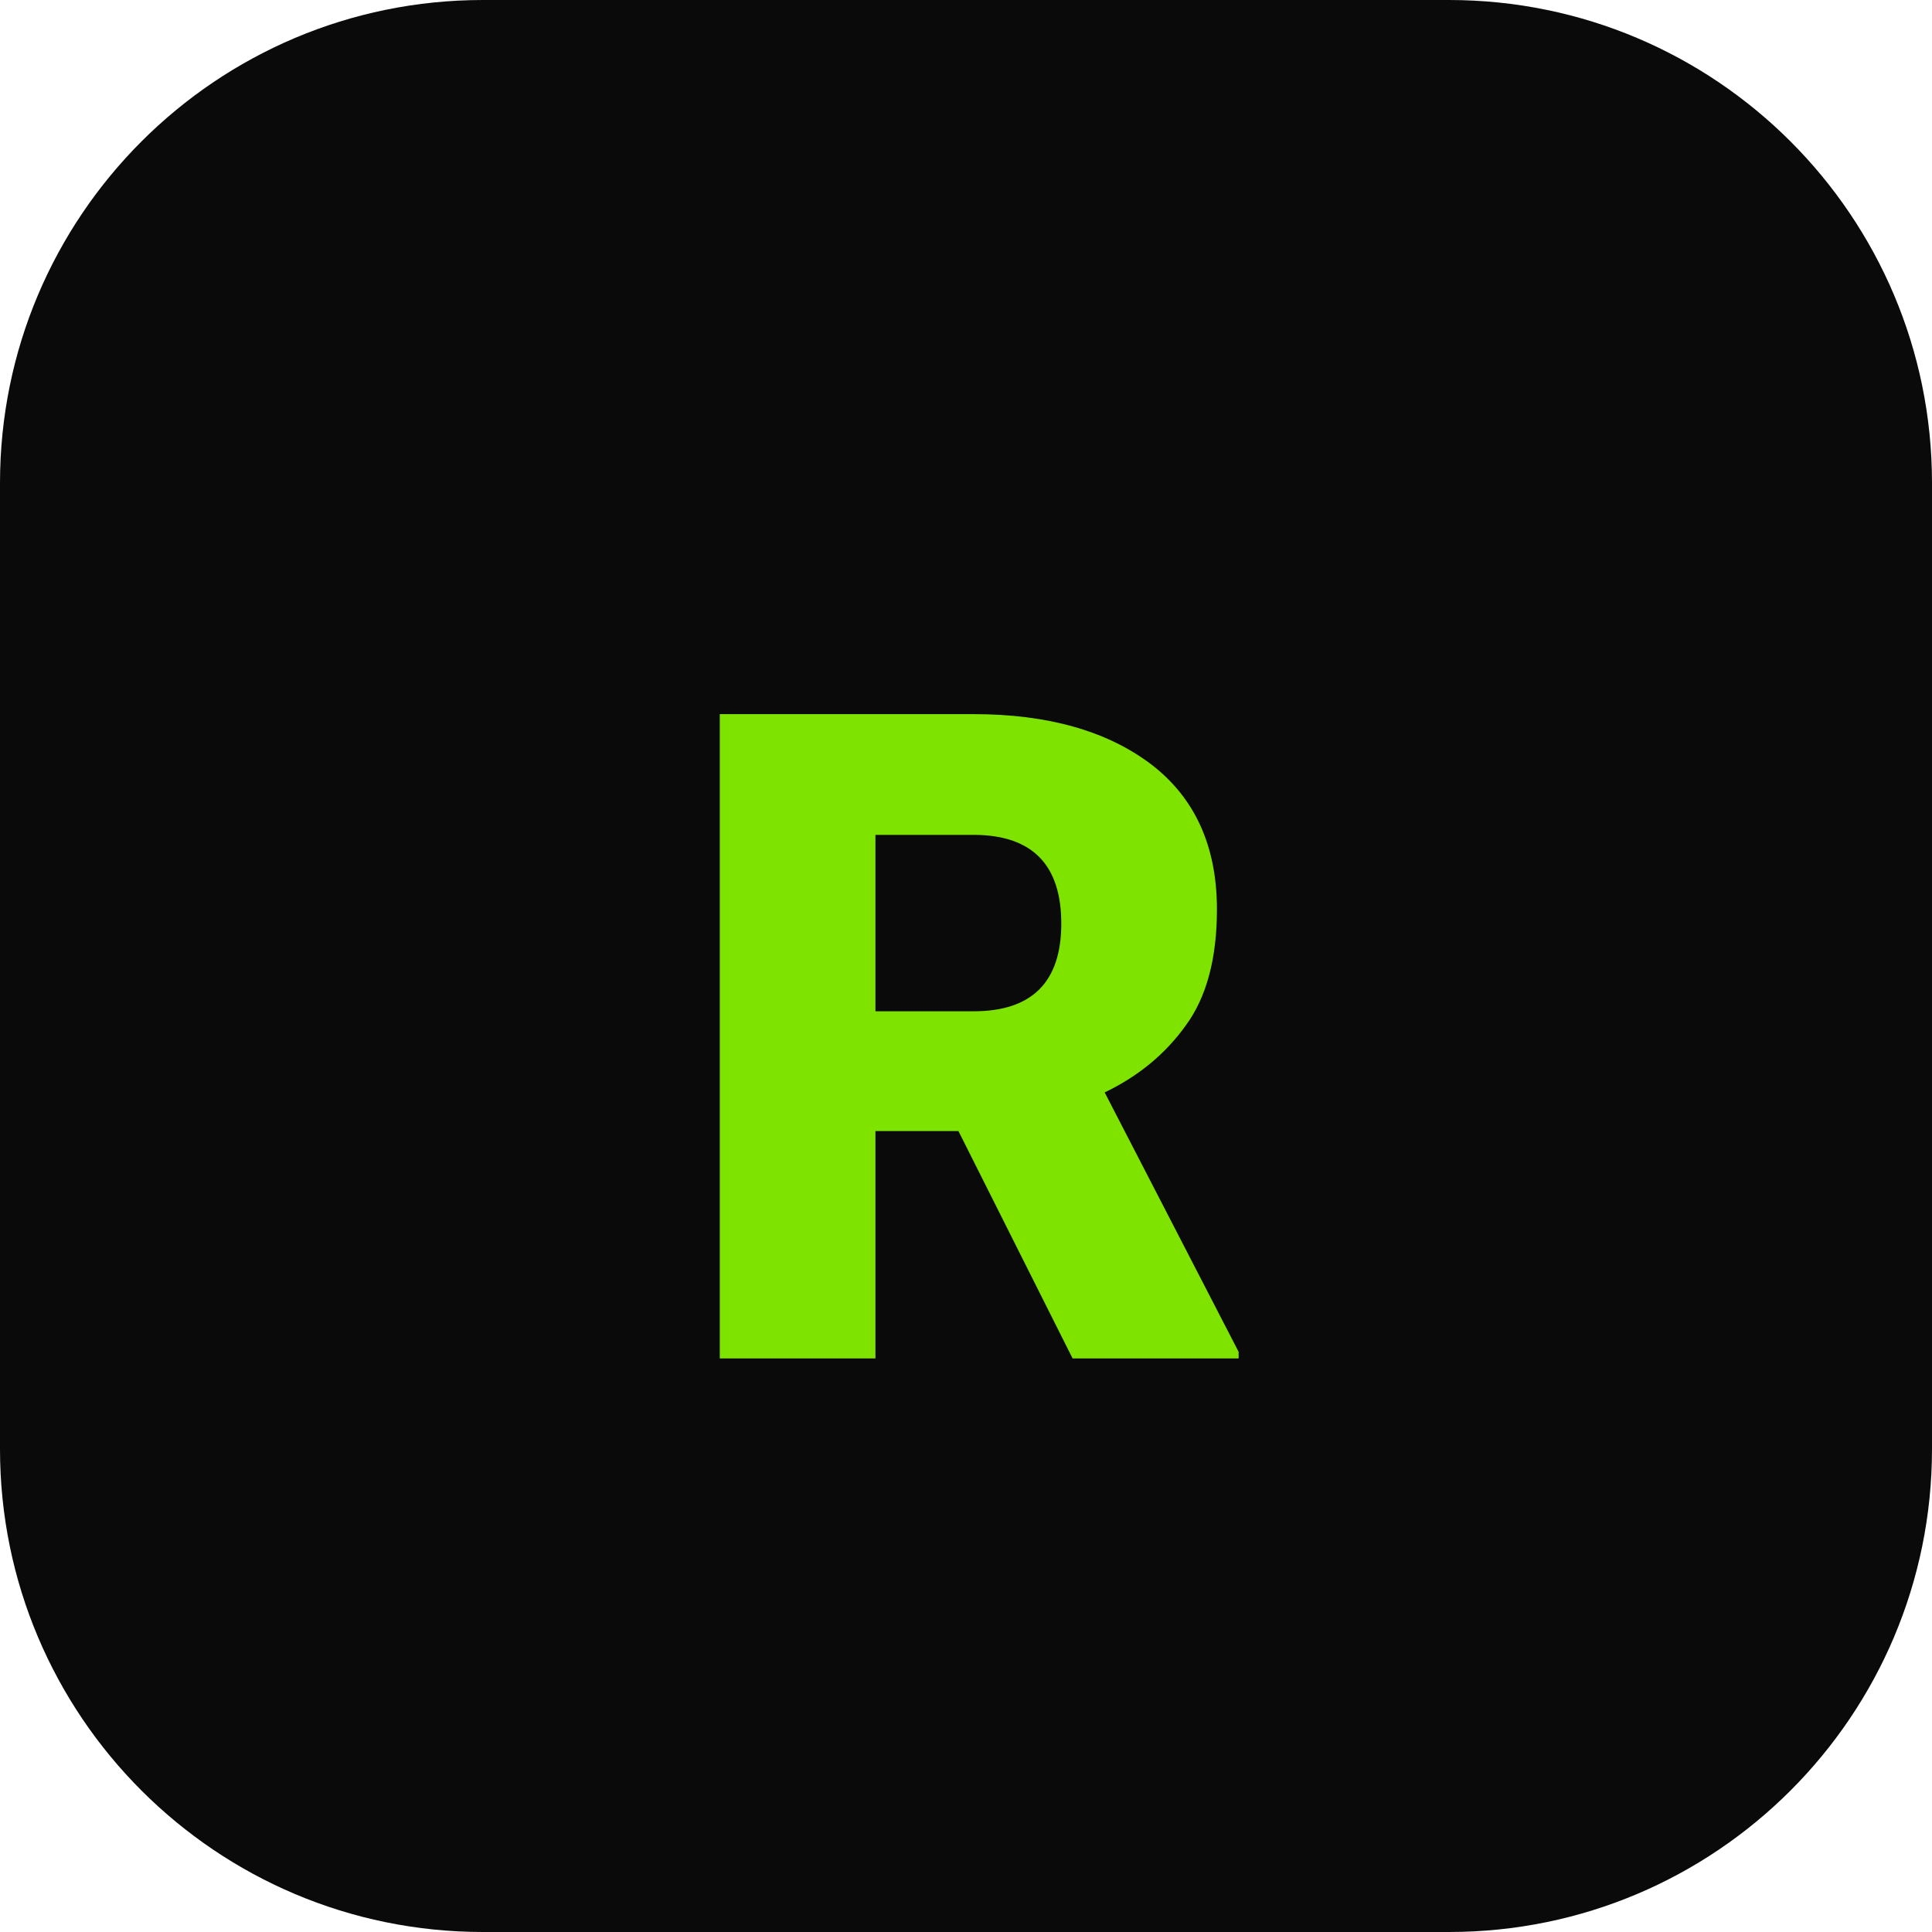
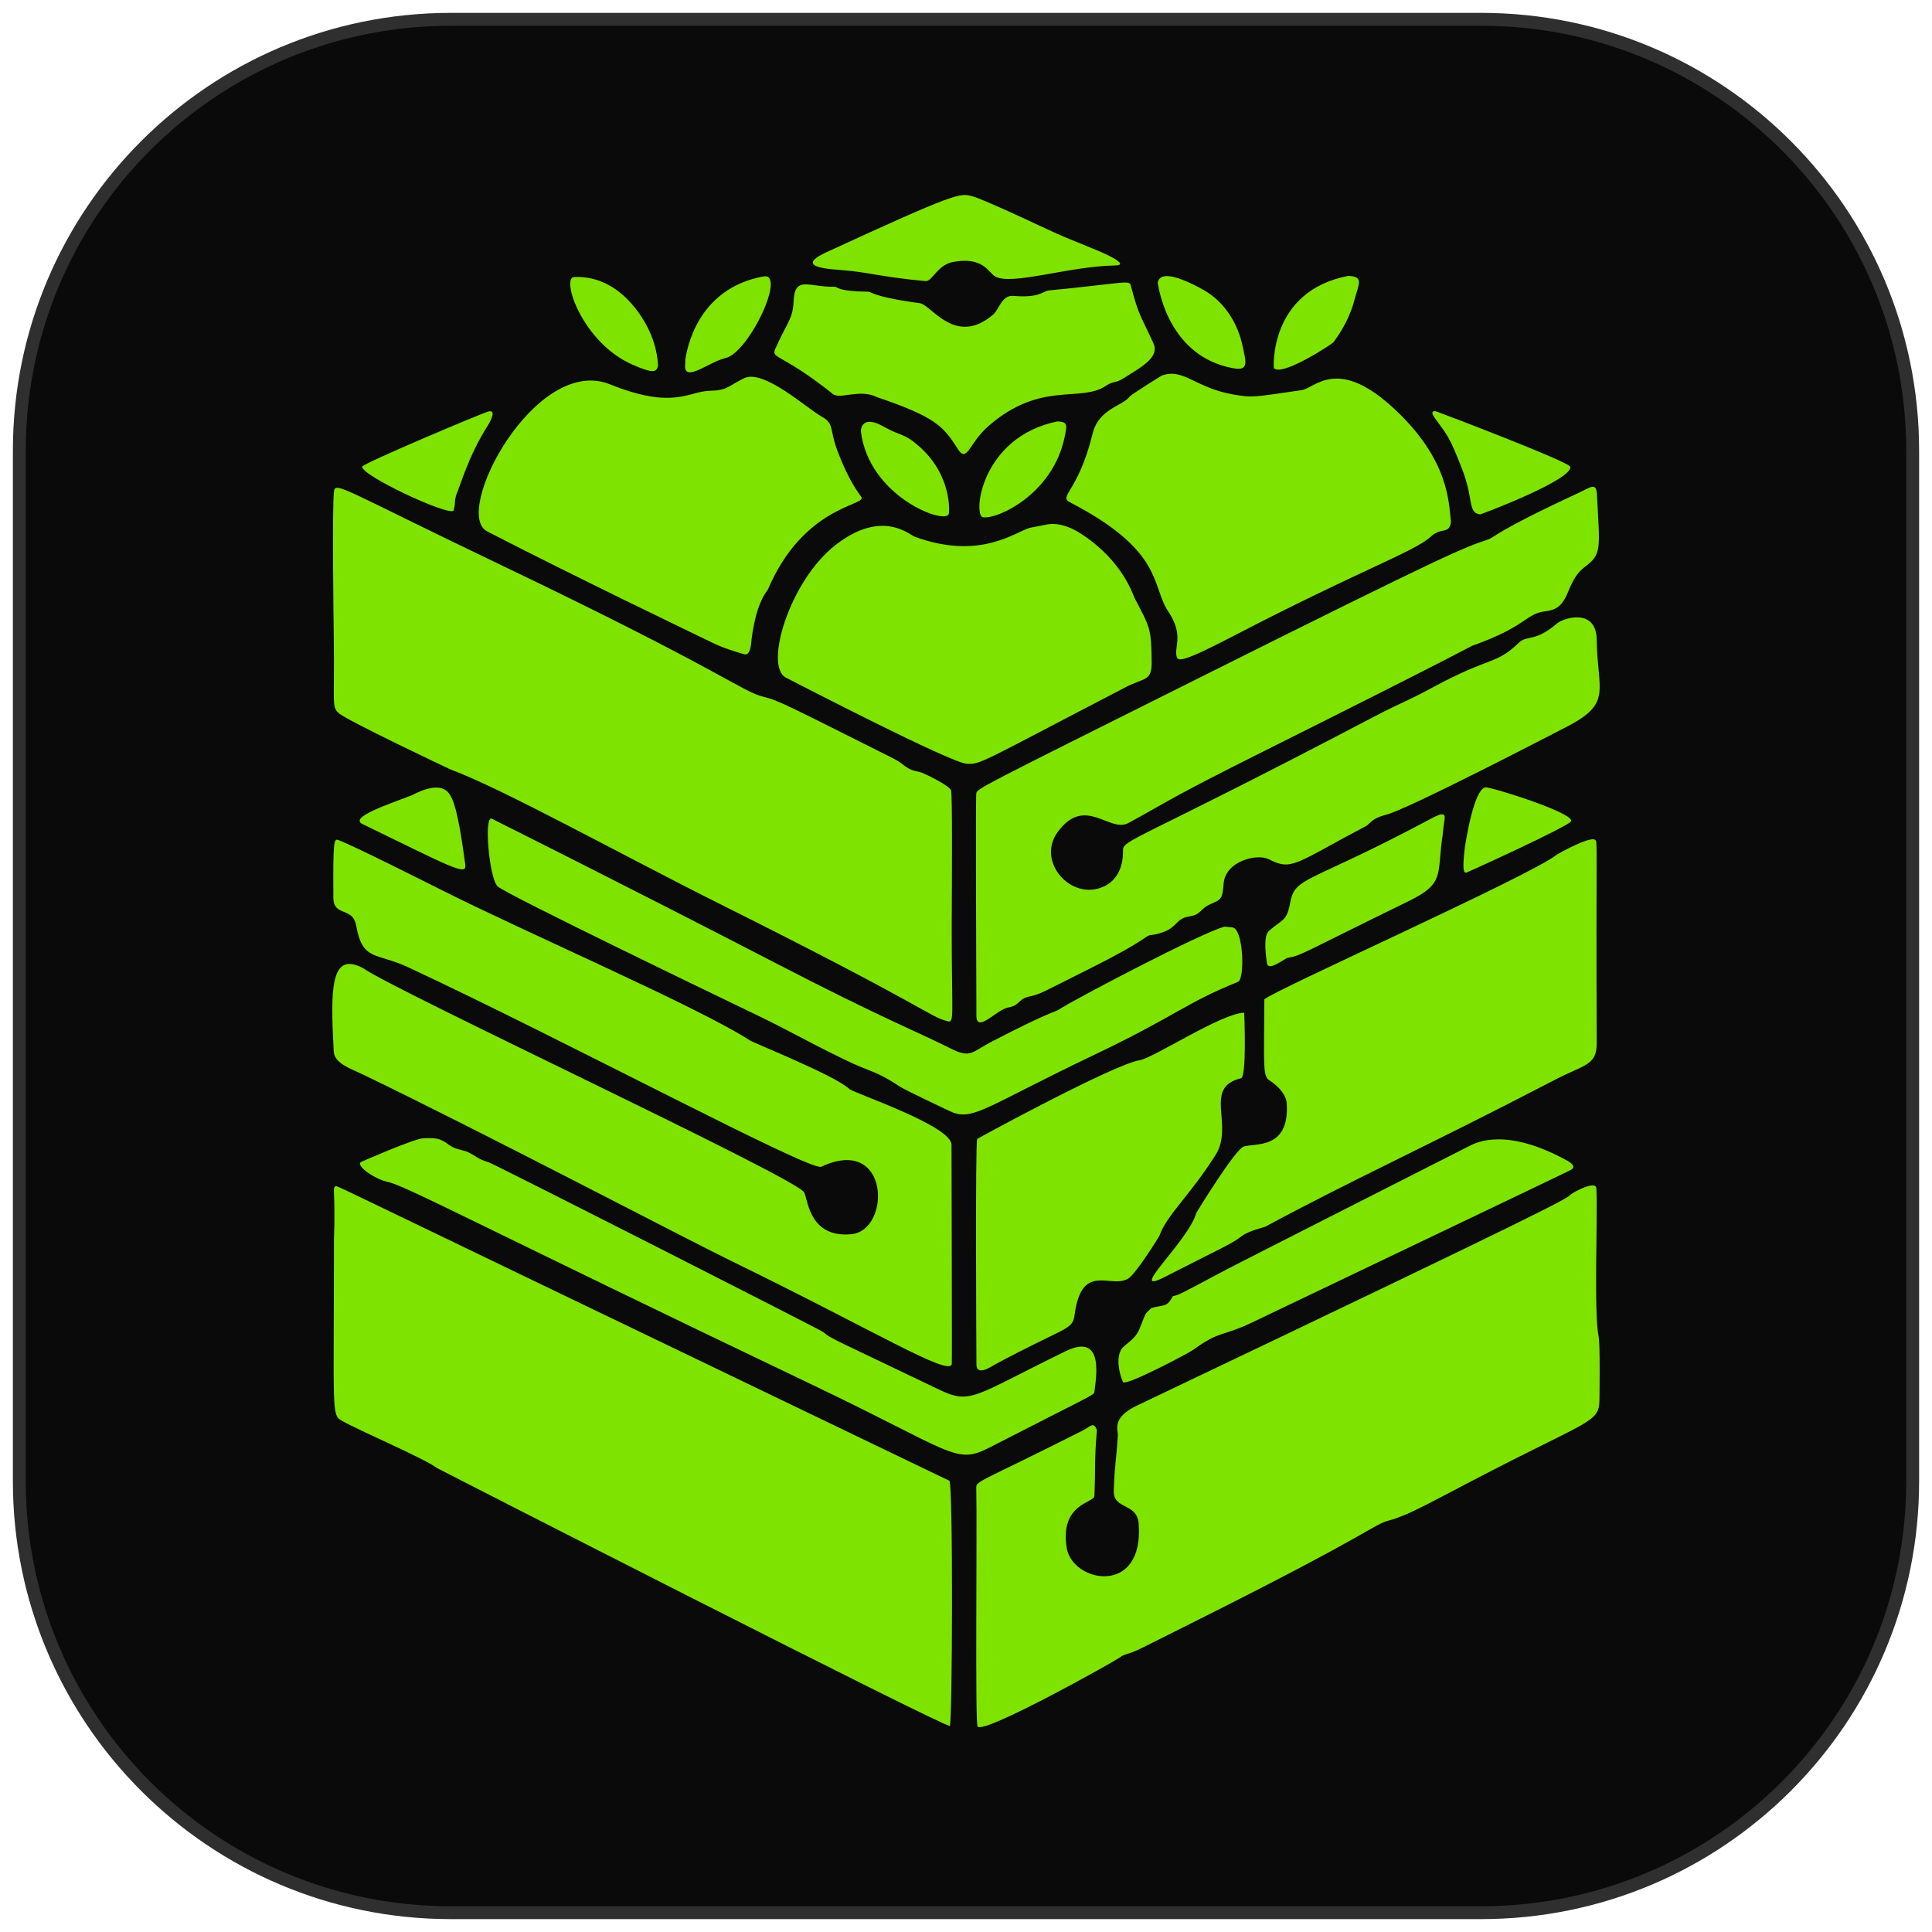
- <svg xmlns="http://www.w3.org/2000/svg" viewBox="0 0 32 32" fill="none">
-   <rect width="32" height="32" rx="8" fill="#0A0A0A" />
-   <text x="16" y="22.5" text-anchor="middle" font-family="system-ui,-apple-system,Segoe UI,Roboto,sans-serif" font-weight="800" font-size="15" fill="#7FE300">R</text>
+ <svg xmlns="http://www.w3.org/2000/svg" width="150" height="150" viewBox="0 0 150 150" fill="none">
+   <rect x="1" y="1" width="148" height="148" rx="34" fill="#0A0A0A" stroke="rgba(255,255,255,0.15)" stroke-width="2" />
+   <g transform="translate(25.8, 15.14) scale(0.82)">
+     <path fill-rule="evenodd" clip-rule="evenodd" d="M0.156 99.019C0.323 94.174 -0.039 94.066 0.313 93.847C0.422 93.78 0.435 93.839 20.007 103.254C23.081 104.733 58.412 121.729 58.424 121.738C58.793 122.013 58.708 144.834 58.472 144.951C58.044 145.163 9.997 120.595 9.936 120.549C8.671 119.599 2.617 117.034 0.884 116.047C-0.094 115.489 0.156 115.163 0.156 99.019Z" fill="#7FE300" />
+     <path fill-rule="evenodd" clip-rule="evenodd" d="M72.392 116.944C72.14 120.054 72.28 120.033 72.159 123.178C72.133 123.847 68.855 123.888 69.538 128.103C70.072 131.391 76.877 132.702 76.349 125.799C76.194 123.779 73.931 124.52 73.992 122.662C74.077 120.051 74.214 120.086 74.376 117.471C74.429 116.96 73.718 115.795 76.184 114.62C116.803 95.259 116.747 95.105 117.263 94.63C117.486 94.426 119.648 93.25 119.686 94.053C119.823 96.924 119.426 105.789 119.902 108.107C120.051 108.832 119.982 113.611 119.975 114.09C119.943 116.286 119.048 115.929 107.942 121.733C103.556 124.025 101.74 125.049 100.076 125.492C98.467 125.92 98.761 126.515 81.611 135.09C76.156 137.818 76.187 137.859 75.126 138.18C74.831 138.294 74.842 138.267 74.572 138.466C73.703 139.051 61.798 145.693 61.1 145.023C60.843 144.776 61.065 126.084 60.971 122.409C60.954 121.722 61.326 121.899 71.008 117.002C71.805 116.598 72.082 116.089 72.392 116.944L72.392 116.944Z" fill="#7FE300" />
+     <path fill-rule="evenodd" clip-rule="evenodd" d="M58.647 69.393C58.646 77.832 58.931 78.414 58.248 78.229C56.372 77.721 56.67 77.11 36.652 67.105C27.49 62.526 16.157 56.232 11.182 54.386C11.099 54.355 1.351 49.742 0.611 49.06C-0.089 48.415 0.229 48.258 0.136 41.586C0.122 40.506 -0.027 29.719 0.155 28.088C0.269 27.066 0.92 27.831 15.926 35.013C37.199 45.193 38.74 47.008 40.847 47.515C42.272 47.858 43.167 48.363 53.037 53.306C54.373 53.975 54.168 54.362 55.631 54.635C55.94 54.692 58.472 55.925 58.582 56.372C58.715 56.91 58.672 63.565 58.647 69.393Z" fill="#7FE300" />
+     <path fill-rule="evenodd" clip-rule="evenodd" d="M99.815 58.665C98.646 58.983 98.508 59.215 97.957 59.704C91.064 63.345 90.876 64.019 88.657 62.886C87.584 62.338 84.554 63.04 84.389 65.221C84.282 66.633 84.175 66.701 83.221 67.109C82.076 67.6 82.34 68.126 81.112 68.312C79.638 68.534 80.115 69.723 77.463 70.078C76.944 70.147 77.132 70.541 71.735 73.24C67.213 75.501 67.061 75.663 66.041 75.877C64.877 76.122 65.161 76.737 63.966 76.936C62.952 77.105 60.992 79.42 60.985 77.713C60.978 76.029 60.902 57.103 60.973 56.668C61.052 56.192 61.176 56.165 81.922 45.796C105.983 33.77 107.084 33.402 109.395 32.629C110.135 32.381 109.919 31.947 118.067 28.172C119.123 27.683 119.675 27.171 119.736 28.337C120.008 33.519 120.225 33.987 118.617 35.194C116.596 36.711 117.369 39.137 114.889 39.41C112.961 39.622 113.214 40.807 107.908 42.688C107.736 42.749 107.8 42.863 88.107 52.71C79.16 57.183 79.265 57.343 75.373 59.463C73.582 60.437 71.27 56.776 68.677 60.322C66.633 63.118 69.961 66.896 73.049 65.474C74.926 64.611 74.872 62.422 74.865 62.117C74.837 60.981 75.605 61.479 98.555 49.435C101.402 47.941 101.444 48.107 104.273 46.576C109.635 43.675 110.134 44.513 112.336 42.402C113.15 41.622 113.834 42.382 115.955 40.568C116.581 40.032 119.681 39.073 119.717 42.106C119.773 46.931 121.233 48.092 116.93 50.324C115.578 51.025 101.8 58.171 99.815 58.666L99.815 58.665Z" fill="#7FE300" />
+     <path fill-rule="evenodd" clip-rule="evenodd" d="M2.941 73.219C5.898 75.334 43.402 92.8 44.654 94.401C45.028 94.879 45.031 98.781 49.141 98.394C52.935 98.038 52.822 88.943 46.295 92.007C45.28 92.483 22.122 80.099 7.252 73.151C4.094 71.676 2.873 72.584 2.256 69.156C1.932 67.359 0.113 68.376 0.101 66.533C0.065 61.248 0.144 60.917 0.557 61.067C1.911 61.557 9.42 65.342 10.184 65.727C18.415 69.875 34.604 76.853 39.538 80.045C39.957 80.316 47.581 83.349 48.96 84.647C49.373 85.036 58.623 88.119 58.628 89.921C58.632 91.584 58.685 110.563 58.654 110.697C58.38 111.883 51.344 107.542 37.691 100.889C33.378 98.788 14.319 88.78 2.952 83.299C1.705 82.698 0.195 82.229 0.135 81.082C-0.169 75.276 -0.225 71.512 2.941 73.219Z" fill="#7FE300" />
+     <path fill-rule="evenodd" clip-rule="evenodd" d="M88.248 76.157C88.995 75.368 113.553 64.404 115.977 62.434C116.044 62.38 119.138 60.638 119.586 61.069C119.812 61.287 119.642 61.361 119.717 80.308C119.726 82.424 118.568 82.314 115.735 83.788C103.684 90.056 96.706 93.17 88.367 97.667C88.172 97.772 86.815 98.042 86.113 98.571C85.08 99.349 84.962 99.306 78.804 102.451C75.084 104.351 81.075 99.034 81.799 96.393C81.816 96.332 85.472 90.379 86.282 90.099C87.308 89.743 90.634 90.436 90.371 86.036C90.3 84.839 88.909 83.945 88.724 83.825C88.079 83.41 88.225 82.403 88.248 76.157Z" fill="#7FE300" />
+     <path fill-rule="evenodd" clip-rule="evenodd" d="M105.92 30.927C105.77 32.174 104.985 31.439 104.059 32.303C102.463 33.793 97.551 35.395 85.246 41.793C80.41 44.307 80.075 44.147 79.949 43.715C79.68 42.788 80.66 41.673 79.15 39.434C77.548 37.058 78.767 33.725 69.923 29.141C68.643 28.478 70.597 28.276 71.983 22.606C72.575 20.189 74.843 20.005 75.517 19.059C75.614 18.924 78.441 17.14 78.501 17.116C80.554 16.317 81.681 18.257 85.292 18.885C87.231 19.223 87.229 19.119 91.775 18.477C93.047 18.298 95.164 15.205 100.596 20.288C105.766 25.126 105.691 29.105 105.92 30.927Z" fill="#7FE300" />
+     <path fill-rule="evenodd" clip-rule="evenodd" d="M41.24 37.364C40.826 37.915 40.103 38.981 39.692 42.091C39.673 42.209 39.656 43.672 38.999 43.485C38.772 43.42 37.189 42.969 36.22 42.503C34.486 41.669 22.277 35.795 14.658 31.847C11.307 30.11 19.235 15.084 26.288 17.924C32.295 20.343 33.733 18.601 35.653 18.545C37.465 18.492 37.364 18.148 38.982 17.35C40.838 16.436 44.966 20.231 46.335 20.982C47.556 21.652 47.051 22.153 47.816 24.188C48.991 27.316 49.982 28.376 50.106 28.625C50.501 29.415 44.6 29.46 41.24 37.364Z" fill="#7FE300" />
+     <path fill-rule="evenodd" clip-rule="evenodd" d="M67.607 31.208C67.874 31.151 69.088 30.895 70.908 32.082C74.869 34.667 75.805 37.86 75.972 38.18C77.438 40.988 77.536 41 77.582 44.183C77.609 46.078 76.867 45.693 75.166 46.576C61.379 53.735 61.402 53.938 60.063 53.852C58.538 53.754 44.288 46.389 42.94 45.692C40.876 44.626 43.268 36.531 47.676 33.116C52.075 29.708 54.656 32.181 55.171 32.367C61.361 34.609 64.648 31.903 66.053 31.508C66.571 31.408 67.089 31.308 67.607 31.208Z" fill="#7FE300" />
+     <path fill-rule="evenodd" clip-rule="evenodd" d="M86.341 77.424C86.361 77.921 86.583 83.502 86.03 83.633C82.401 84.494 85.42 88.079 83.624 90.904C81.135 94.821 79.024 96.553 78.321 98.523C78.277 98.644 76.094 102.141 75.363 102.593C73.712 103.614 70.961 100.942 70.278 106.044C70.081 107.517 69.467 107.109 62.69 110.759C62.519 110.851 60.995 111.933 60.988 110.717C60.978 109.01 60.869 89.843 61.06 89.38C61.085 89.321 74.034 82.286 76.447 81.918C77.738 81.721 84.262 77.429 86.341 77.424Z" fill="#7FE300" />
+     <path fill-rule="evenodd" clip-rule="evenodd" d="M84.491 69.277C85.226 69.352 85.224 69.339 85.285 69.358C86.295 69.662 86.396 74.235 85.765 74.492C80.614 76.587 79.985 77.669 72.069 81.447C62.134 86.189 60.744 87.624 58.744 86.865C58.443 86.751 54.18 84.708 53.824 84.473C51.297 82.798 51.145 83.159 48.398 81.814C43.899 79.611 43.997 79.476 39.48 77.302C37.562 76.379 16.464 66.224 15.656 65.466C14.852 64.713 14.336 58.728 15.095 59.051C15.137 59.069 28.703 65.855 41.916 72.696C52.197 78.018 55.582 79.307 58.522 80.799C60.459 81.782 60.53 81.146 62.458 80.147C68.251 77.147 68.375 77.415 68.841 77.094C69.95 76.329 82.486 69.731 84.491 69.277Z" fill="#7FE300" />
+     <path fill-rule="evenodd" clip-rule="evenodd" d="M10.683 89.674C11.589 90.347 11.62 90.239 12.732 90.567C13.798 91.08 13.692 91.245 14.81 91.587C15.325 91.745 46.275 107.473 46.499 107.668C47.236 108.31 47.27 108.219 57.443 113.103C60.502 114.572 60.73 113.707 69.448 109.465C73.19 107.645 72.275 112.155 72.163 113.296C72.127 113.659 71.962 113.587 62.194 118.608C58.989 120.255 58.786 119.023 45.455 112.655C14.483 97.861 6.912 93.783 5.256 93.445C4.086 93.206 2.219 91.958 2.703 91.563C2.731 91.54 7.725 89.354 8.599 89.312C10.05 89.243 10.141 89.409 10.683 89.674L10.683 89.674Z" fill="#7FE300" />
+     <path fill-rule="evenodd" clip-rule="evenodd" d="M51.544 19.131C49.969 18.332 48.055 19.366 47.416 18.857C42.567 14.988 41.524 15.526 41.937 14.581C42.99 12.169 43.606 11.756 43.672 10.139C43.777 7.56 45.038 8.735 47.59 8.691C47.843 8.686 47.753 9.123 50.711 9.155C51.115 9.159 51.019 9.613 55.637 10.246C56.727 10.395 58.981 14.38 62.559 11.329C63.165 10.812 63.378 9.457 64.489 9.552C67.013 9.768 67.264 9.094 67.852 9.036C75.193 8.318 75.46 8.009 75.613 8.598C76.358 11.458 76.526 11.368 77.746 14.036C78.328 15.311 76.814 16.179 74.86 17.386C74.086 17.864 73.985 17.573 73.237 18.073C70.822 19.685 67.107 17.562 62.158 21.85C60.193 23.552 60.129 25.491 59.18 23.98C57.831 21.833 56.967 20.974 51.544 19.131V19.131Z" fill="#7FE300" />
+     <path fill-rule="evenodd" clip-rule="evenodd" d="M79.595 104.251C80.151 104.156 80.149 104.134 84.784 101.671C85.592 101.241 105.849 90.959 107.682 90.029C108.353 89.688 111.188 88.249 116.99 91.465C117.052 91.499 117.895 91.967 117.273 92.302C116.833 92.538 116.832 92.528 87.068 106.762C84.304 108.085 84.03 107.511 81.562 109.31C81.044 109.688 75.376 112.658 74.904 112.418C74.754 112.341 73.893 109.871 74.97 108.998C76.257 107.956 76.218 107.92 76.824 106.353C77.049 105.771 77.097 105.837 77.55 105.383C78.746 105.042 79.001 105.367 79.595 104.251Z" fill="#7FE300" />
+     <path fill-rule="evenodd" clip-rule="evenodd" d="M48.373 7.127C47.639 7.023 43.417 6.969 46.79 5.415C59.125 -0.268 59.418 -0.191 60.56 0.109C61.621 0.387 66.534 2.702 67.046 2.943C69.735 4.209 69.75 4.122 72.509 5.279C72.665 5.344 75.785 6.652 74.088 6.674C69.782 6.732 64.245 8.626 62.738 7.698C62.109 7.311 61.612 5.819 58.789 6.337C57.285 6.612 56.801 8.21 56.17 8.152C51.982 7.77 50.567 7.275 48.373 7.127Z" fill="#7FE300" />
+     <path fill-rule="evenodd" clip-rule="evenodd" d="M105.134 60.569C104.561 64.344 105.391 65.158 101.933 66.847C91.733 71.83 91.787 71.998 90.467 72.229C90.14 72.286 88.635 73.567 88.499 72.742C88.459 72.5 88.078 70.198 88.675 69.68C89.979 68.546 90.369 68.769 90.686 67.047C91.163 64.465 92.277 65.328 104.017 59.054C104.095 59.012 104.831 58.619 105.039 58.635C105.528 58.671 105.273 58.926 105.134 60.569L105.134 60.569Z" fill="#7FE300" />
+     <path fill-rule="evenodd" clip-rule="evenodd" d="M108.677 30.244C107.485 30.076 108.085 28.833 107.003 26.031C105.716 22.702 105.575 22.781 104.382 21.106C103.837 20.341 104.457 20.468 104.506 20.483C104.808 20.577 117.148 25.268 117.218 25.738C117.399 26.954 109.162 30.097 108.677 30.244Z" fill="#7FE300" />
+     <path fill-rule="evenodd" clip-rule="evenodd" d="M11.753 28.343C11.598 28.86 11.636 28.848 11.592 29.38C11.482 29.858 11.506 29.87 11.473 29.896C10.883 30.372 2.615 26.496 2.834 25.709C2.917 25.41 14.363 20.557 14.846 20.48C15.659 20.35 14.743 21.796 14.683 21.892C12.851 24.786 12.077 27.659 11.753 28.343L11.753 28.343Z" fill="#7FE300" />
+     <path fill-rule="evenodd" clip-rule="evenodd" d="M107.22 61.872C107.292 61.389 108.047 56.333 109.169 56.083C109.566 55.994 117.505 58.463 117.304 59.281C117.197 59.715 107.45 64.155 107.359 64.162C107.176 64.177 106.958 64.111 107.22 61.872Z" fill="#7FE300" />
+     <path fill-rule="evenodd" clip-rule="evenodd" d="M7.536 56.828C7.745 56.751 10.178 55.3 11.099 56.735C11.395 57.196 11.873 57.941 12.592 63.412C12.734 64.498 11.326 63.684 2.865 59.563C1.534 58.915 5.359 57.686 7.536 56.828Z" fill="#7FE300" />
+     <path fill-rule="evenodd" clip-rule="evenodd" d="M78.154 8.329C78.214 7.994 78.435 6.764 82.371 8.92C85.411 10.585 86.073 13.757 86.193 14.323C86.516 15.849 86.812 16.683 85.271 16.398C79.322 15.295 78.296 9.178 78.154 8.329Z" fill="#7FE300" />
+     <path fill-rule="evenodd" clip-rule="evenodd" d="M68.65 21.437C69.672 21.462 69.557 21.833 69.35 22.86C68.254 28.319 62.981 30.717 61.61 30.516C60.63 30.373 61.387 22.921 68.65 21.437Z" fill="#7FE300" />
+     <path fill-rule="evenodd" clip-rule="evenodd" d="M50.046 22.35C50.057 22.174 50.147 20.761 52.21 21.932C53.875 22.878 54.077 22.498 55.538 23.776C58.711 26.553 58.417 30.033 58.368 30.202C58.06 31.255 50.774 28.575 50.046 22.35Z" fill="#7FE300" />
+     <path fill-rule="evenodd" clip-rule="evenodd" d="M33.419 15.608C33.552 14.752 34.471 8.866 40.826 7.71C43.029 7.309 39.454 14.934 37.223 15.44C35.761 15.772 33.569 17.613 33.409 16.36C33.377 16.111 33.45 15.856 33.419 15.608Z" fill="#7FE300" />
+     <path fill-rule="evenodd" clip-rule="evenodd" d="M96.197 7.658C97.707 7.721 97.181 8.42 96.791 9.901C96.596 10.642 96.102 12.212 94.778 13.954C94.664 14.104 89.934 17.223 89.152 16.395C89.115 16.356 88.688 9.087 96.197 7.658Z" fill="#7FE300" />
+     <path fill-rule="evenodd" clip-rule="evenodd" d="M30.84 16.18C30.695 16.747 30.462 16.962 28.412 16.061C23.654 13.967 21.634 7.824 22.891 7.766C27.337 7.563 29.563 11.964 29.869 12.569C30.85 14.509 30.829 16.099 30.84 16.18Z" fill="#7FE300" />
+   </g>
</svg>
